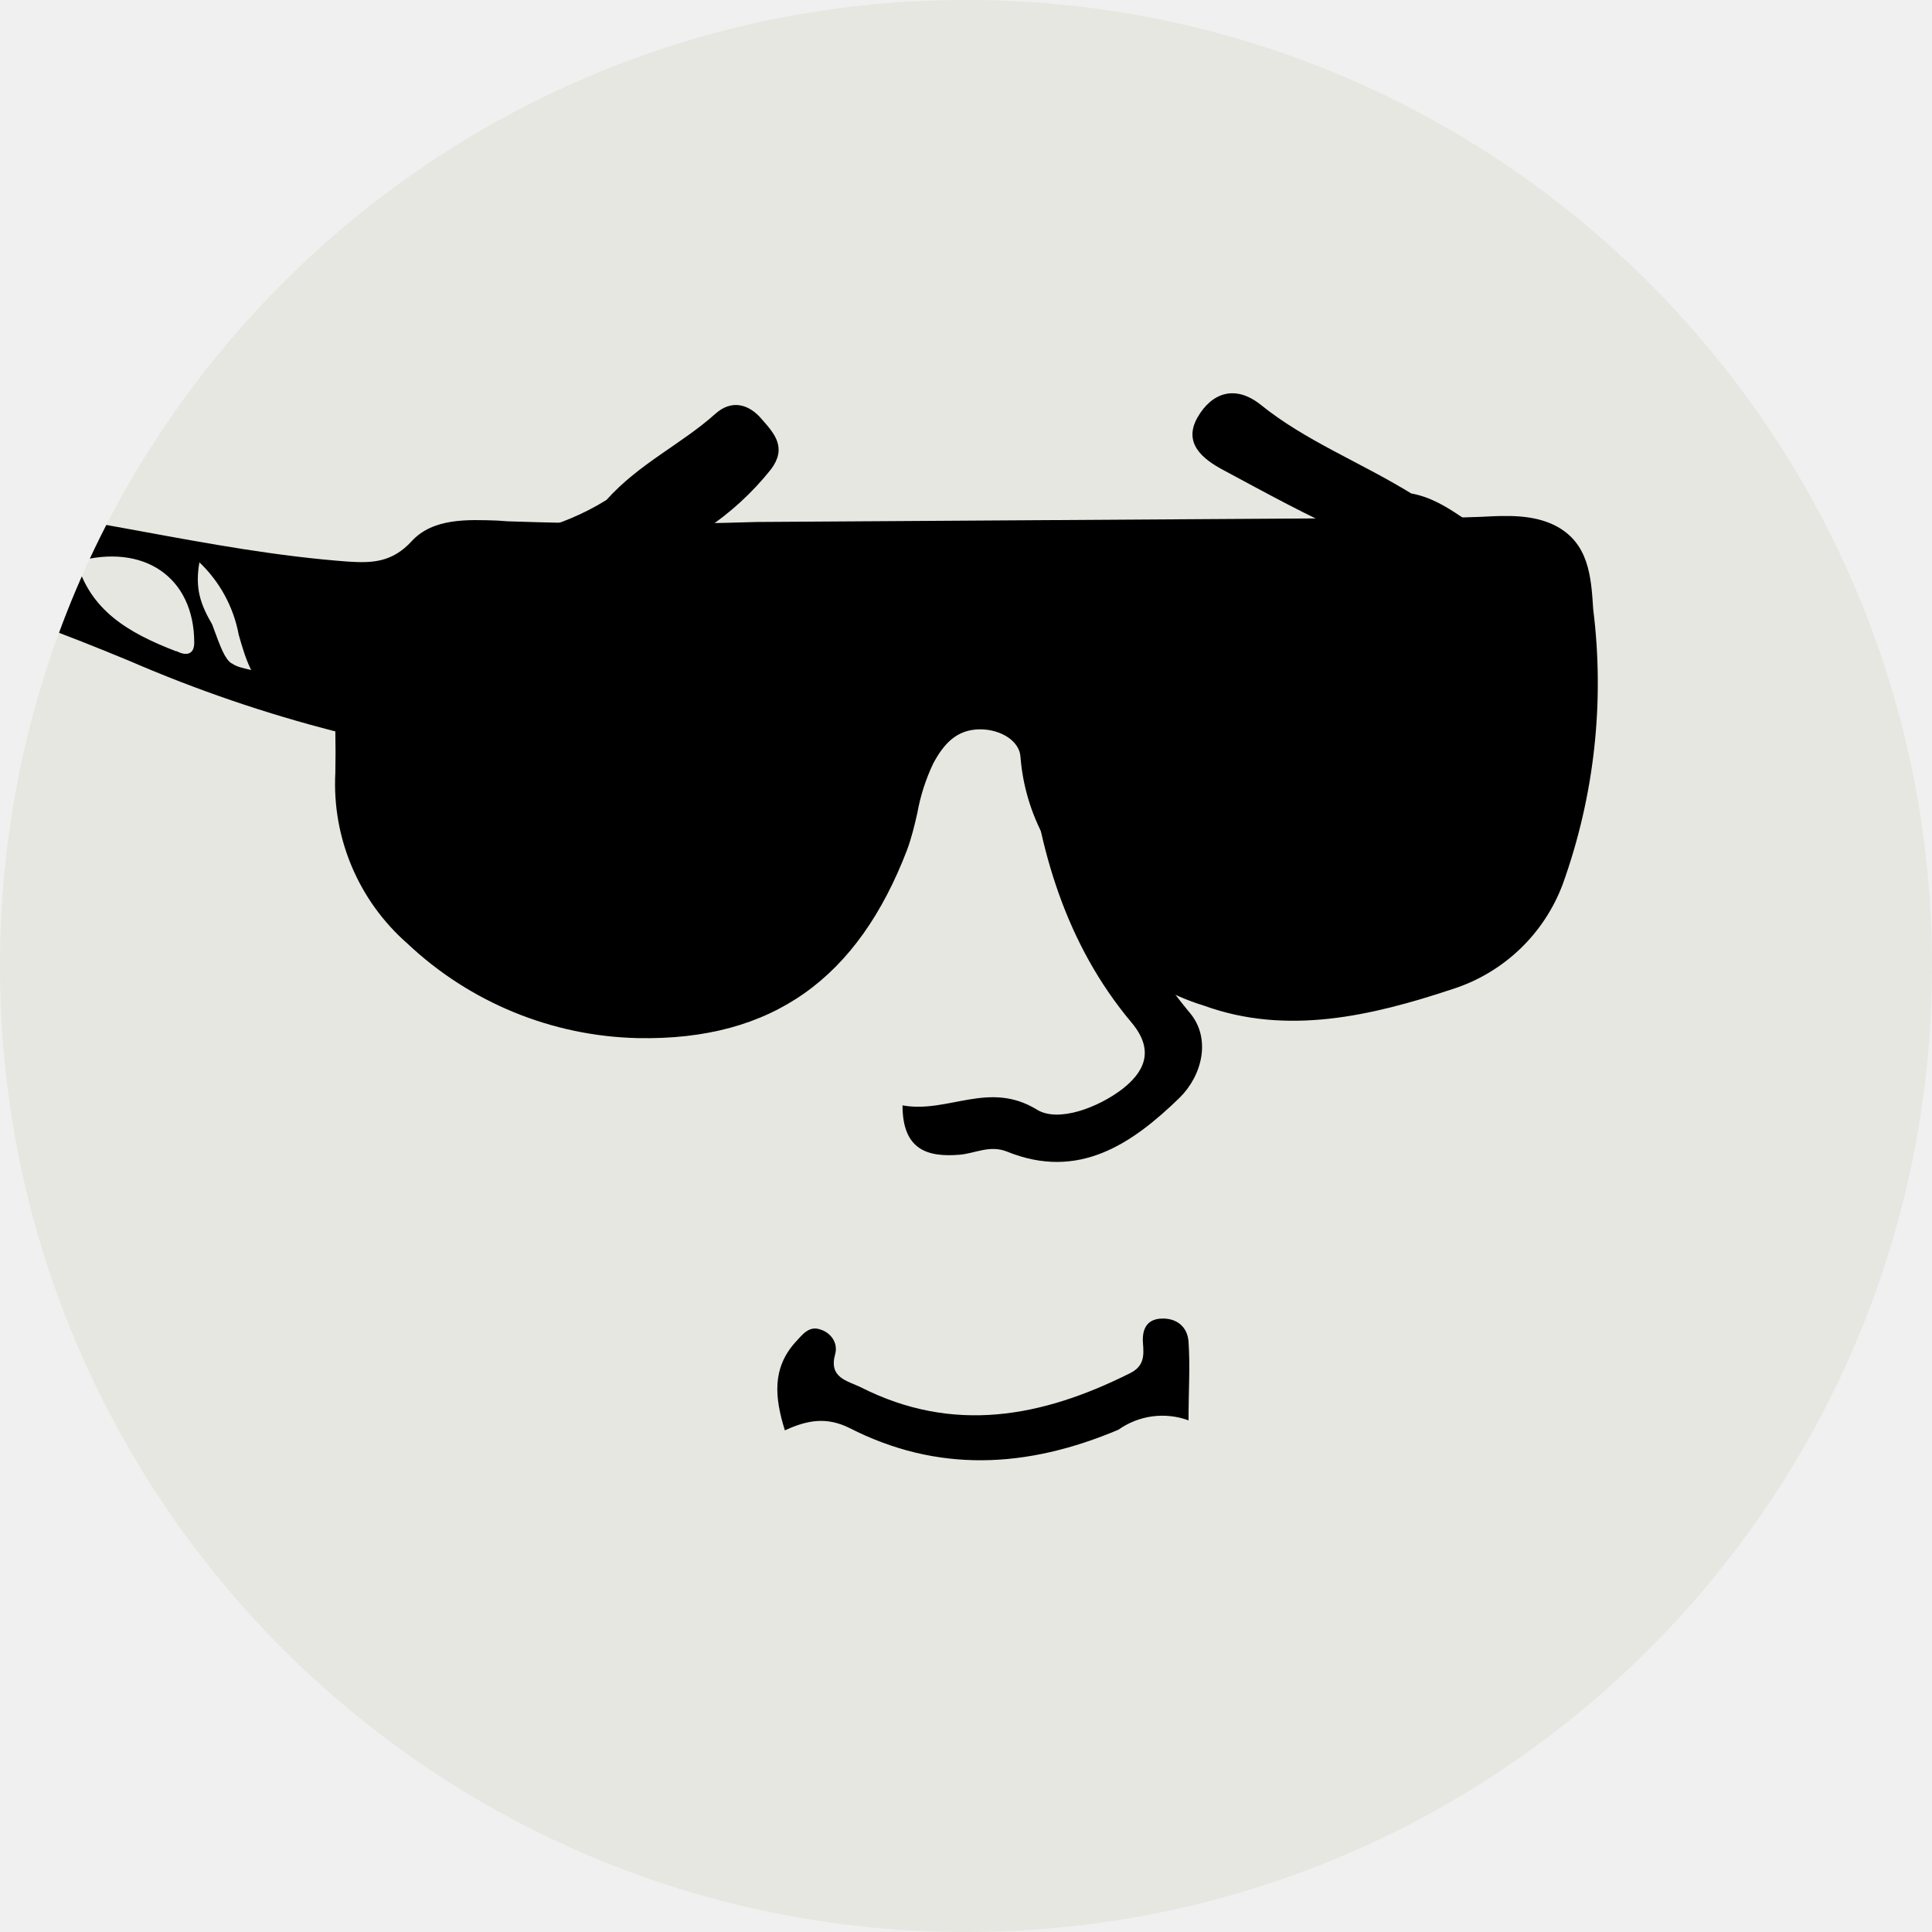
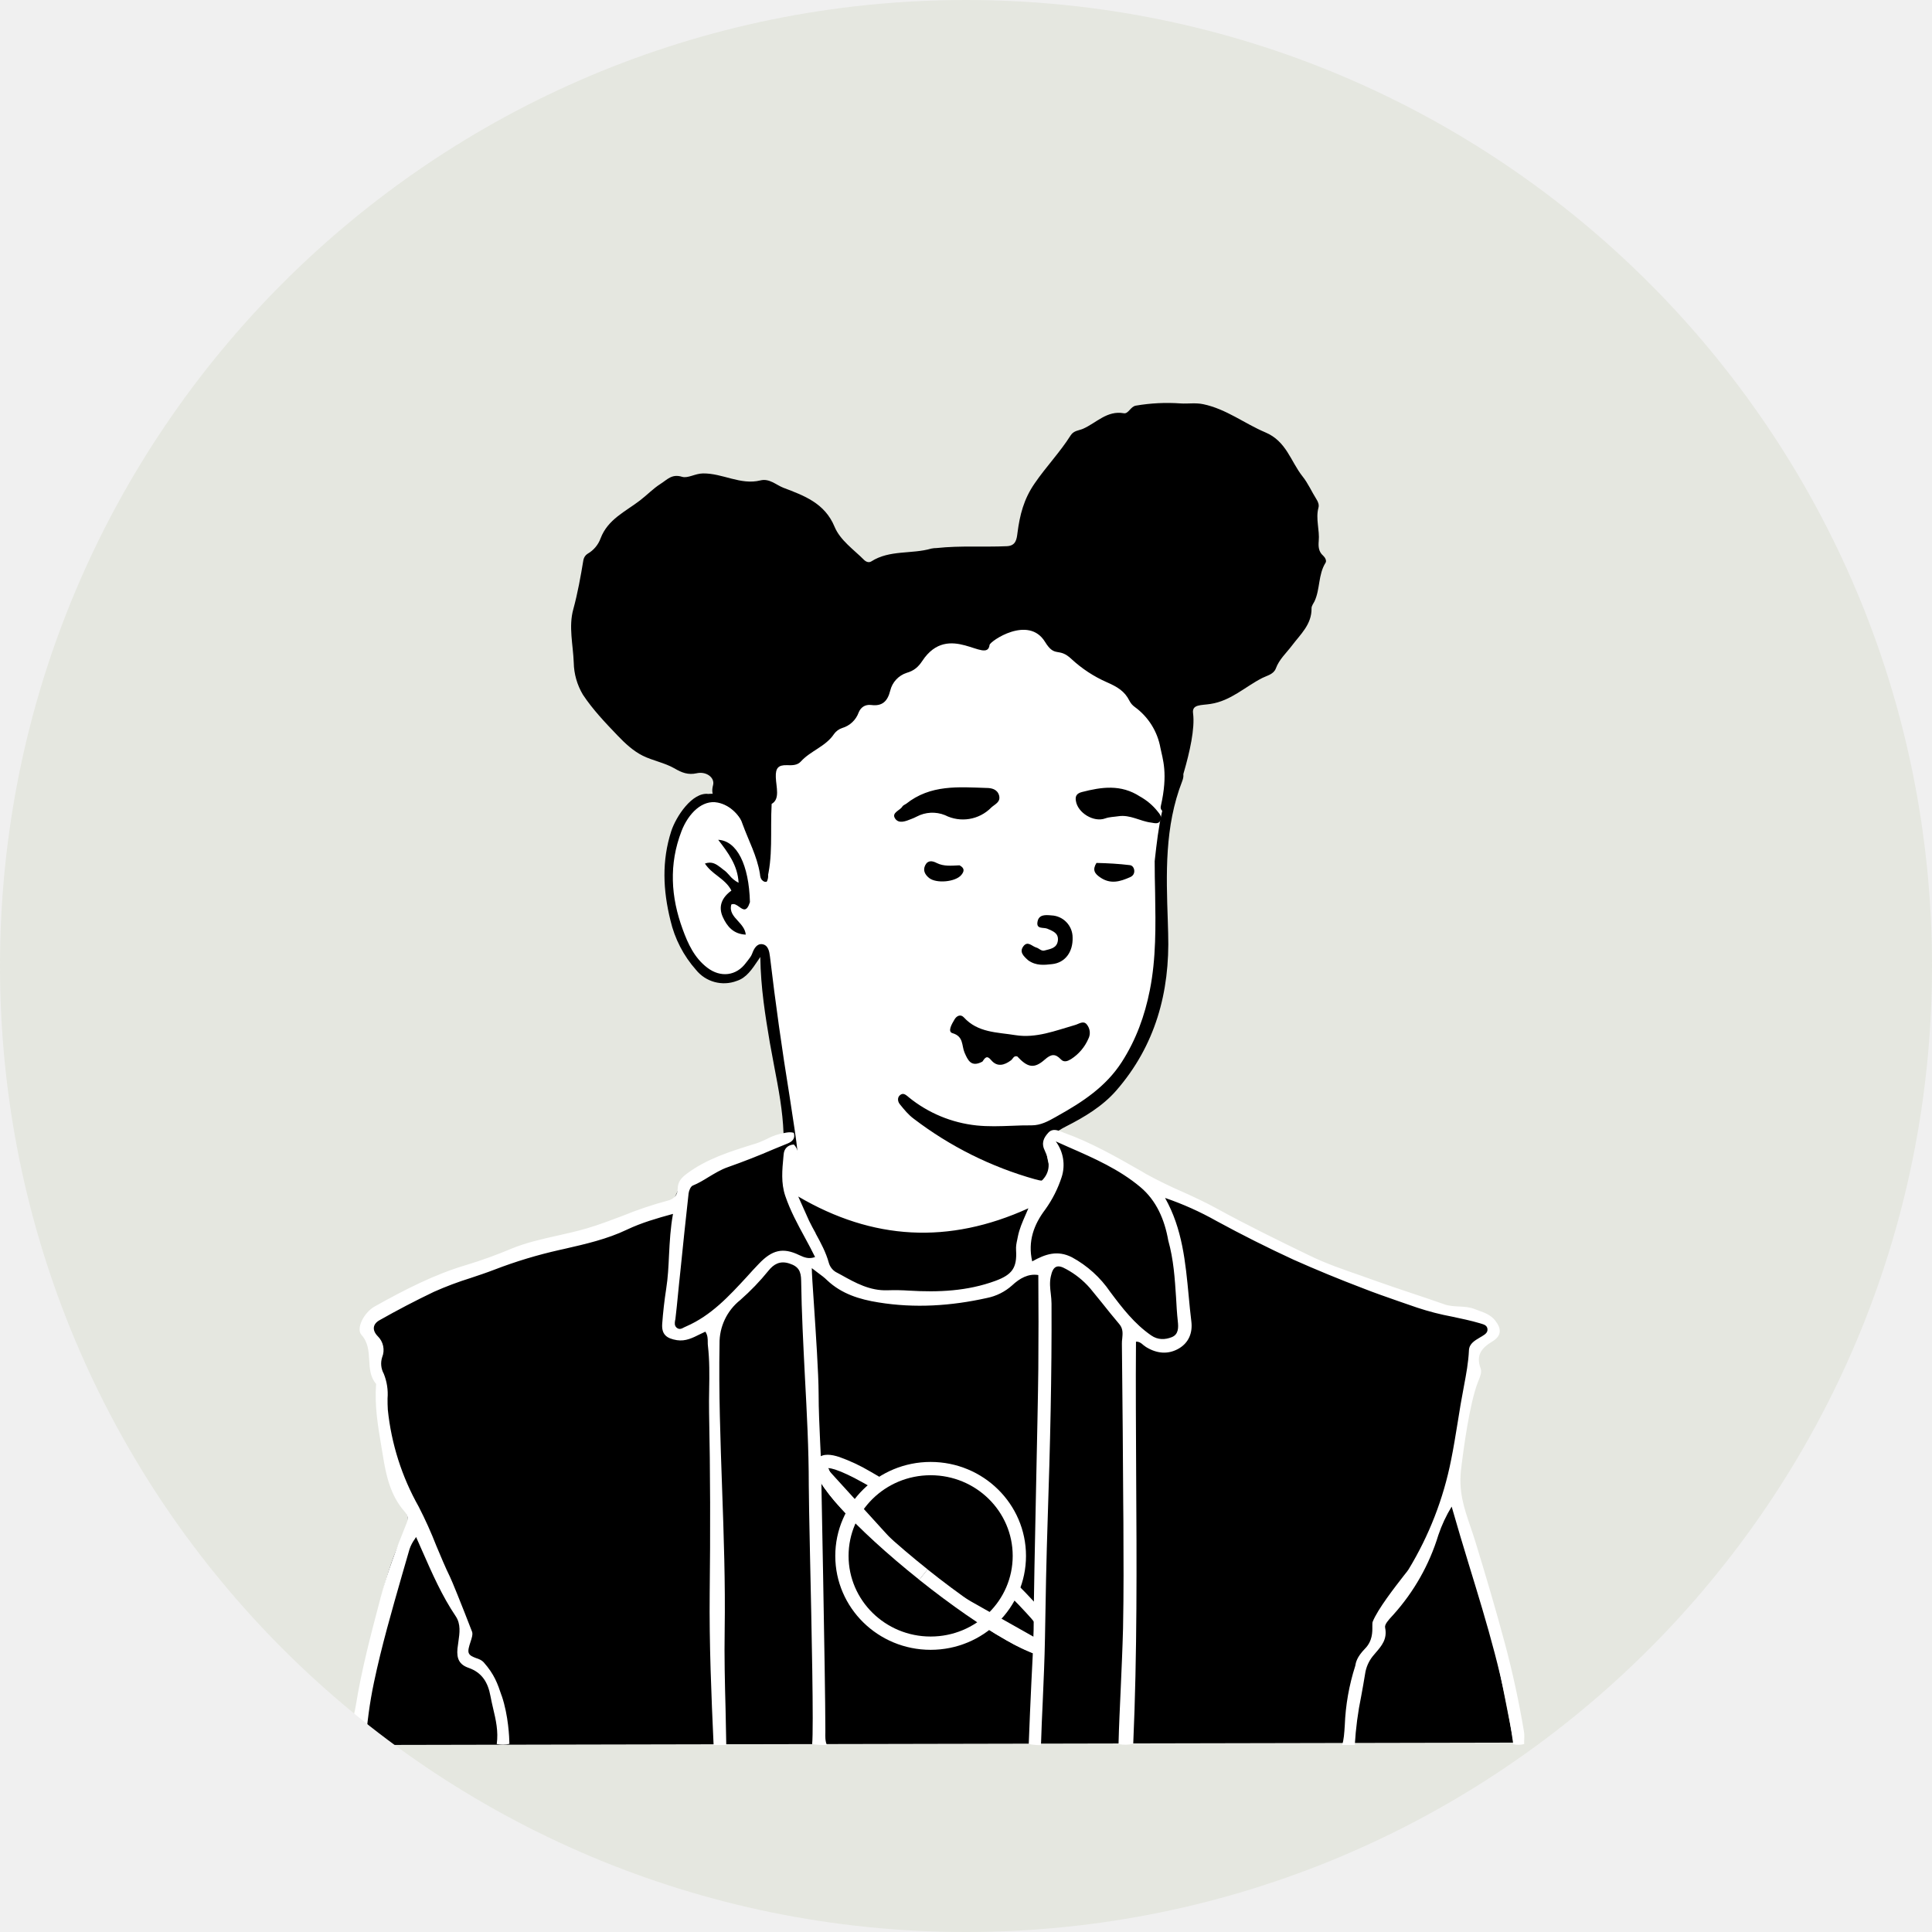
- <svg xmlns="http://www.w3.org/2000/svg" viewBox="0 0 560 560" fill="none" shape-rendering="auto" width="128" height="128">
+ <svg xmlns="http://www.w3.org/2000/svg" viewBox="0 0 1744 1744" fill="none" shape-rendering="auto" width="160" height="160">
  <mask id="viewboxMask">
-     <rect width="560" height="560" rx="280" ry="280" x="0" y="0" fill="#fff" />
+     <rect width="1744" height="1744" rx="872" ry="872" x="0" y="0" fill="#fff" />
  </mask>
  <g mask="url(#viewboxMask)">
-     <rect fill="#E5E7E0" width="560" height="560" x="0" y="0" />
-     <g transform="translate(136 328)">
-       <path d="M188.2 86.4c-26.7 11.3-52.6 12.5-78-.5-6.5-3.2-12-2.4-18.7.7-3-9.6-3.7-18 3-25.5 2-2.1 3.9-5 7.4-3.7 3.1 1 5 4 4.2 7-2 7 3.5 7.8 7.4 9.7 26.8 13.6 52.6 8.7 78.1-4.1 4-2 4-5 3.7-8.6-.3-3.7.8-7 5.3-7.2 4.5-.2 7.6 2.4 7.9 6.7.5 7.1 0 14.3 0 22.8a22 22 0 0 0-20.3 2.7Z" fill="#000" />
-     </g>
-     <g transform="translate(246 125)">
-       <path d="M68.7 106.5c6.5 23.1 15 44 30.2 62.1 6.2 7.4 3.6 18.1-3 24.6-13.8 13.4-29.3 24-50 15.6-5-2-9.2.5-13.7.9-9.5.8-16.6-1.5-16.6-14.3 13.2 2.4 25-7.3 38.9 1.2 6.2 3.9 17.9-.6 24.9-6 5.7-4.5 9.8-10.7 2.5-19.3-19-22.7-27-50.3-30-79.1a60 60 0 0 1 4.6-28.6C58.3 59 61.7 55 67.3 57c5.5 2 4.5 7.3 3 11-5.2 12.4-4 24.9-1.6 38.4Z" fill="#000" />
-     </g>
-     <g transform="translate(-45 137)">
-       <path d="M215.1 76.6c5-12 9-29.4 24.1-22.5 20.7 9.4 13.9 30.7 9.7 47.4-1.6 6.3-14.5 15.9-18.3 14.3-16.3-6.8-19.2-21.7-15.5-39.2ZM442 113.4c-8.6 7.5-17 7.6-22.2-1.5-9-16-8.6-32.8 3.3-47.2 2.5-3 13.8-3.6 16.3-1 14 15 14.6 31.8 2.6 49.7Z" fill="#000" />
-     </g>
-     <g transform="translate(-45 137)">
-       <g fill="#000">
-         <path fill-rule="evenodd" clip-rule="evenodd" d="m264.3 14.3 78.4-.5 125.6-.8 6.2-.2c7.2-.4 14.6-.7 21 2.4 10.1 5 10.7 15 11.3 24.4a172.3 172.3 0 0 1-8.8 79.6 50.5 50.5 0 0 1-32 30.5c-23.5 7.8-48 13.5-72 4.8a65.7 65.7 0 0 1-42.1-39c-1.2-3.2-2.7-6.4-4.1-9.5a58.9 58.9 0 0 1-7-23.5c-.2-4.7-5.7-8.1-11.7-8.1-7 0-10.7 4.5-13.6 9.9a56.8 56.8 0 0 0-4.6 14.3c-.8 3.6-1.7 7.3-3 10.8-14.2 37-38.8 55.3-78.1 54.5a100.6 100.6 0 0 1-66.7-27.4A61.5 61.5 0 0 1 142.2 87a311.6 311.6 0 0 0 0-12 399 399 0 0 1-59.6-20.4C64.2 47 45.8 39.8 26.6 35c-3.3-.8-5.5-2-6.8-4.9-4-8.3-9.6-15.5-16.6-24.5L.3 2.1l18.9 3.3C32 7.7 43.9 9.8 55.9 11.7c9.8 1.6 19.7 3.4 29.5 5.2 20.1 3.7 40.2 7.4 60.7 8.9 6.6.4 12.5.3 18.2-5.9 6.2-6.8 16.3-6.3 25-6l2.8.2c23.7.8 47.3 1 72.2.2ZM96.1 51.7c2.8 1.5 5.2 1.1 5.2-2.4 0-18.9-14.5-29-34.1-23.5 4 14 14.6 20.5 28.9 26Zm16 3.6c-2-1.5-3-4.2-5.6-11.3-3.5-6-5-10.6-3.7-18a38.7 38.7 0 0 1 11.4 21c1 3.5 2 7 3.6 10.2-2.7-.6-4.4-1-5.7-2Z" />
-         <path d="M287 44.8c-.8-6 3-7.4 7-7.4 19 0 38 0 57.1.5 4.4 0 8.5 2 11.1 5.5-6.9 8.1-53.6 9.4-75.3 1.4Z" />
+     <rect fill="#E5E7E0" width="1744" height="1744" x="0" y="0" />
+     <g transform="translate(174.4 174.4) scale(0.8)">
+       <g transform="translate(531 487)">
+         <path d="M554 727.7c-99.2 297-363.8 388.6-503.7 19.8-19.3-50.7 31-69.5 66.2-91.9 24.1-15.3 36.8-28.5 35.3-42.2-7-64.4-36.9-243.8-36.9-243.8l-3-5.8s.7-1.6-2.2 1.2c-3 3-9.9 34.2-37 34.2-24.5 0-49.2-10.9-61-86.3C7.2 285.6 9.6 214 40 201c12.5-5.3 24-7.2 35.2-.8 11.3 6.4-13-22 112-126C268.4 6.4 396.7-3.5 448.5 8 500.3 19.5 552 44.8 574.9 98.5c27.8 65-25.9 114.3-14 262.5-2.2 53.6.8 171.2-146.6 210.6-28 7.5-19.3 48.4 22.7 58.4 67 21 117 72.3 117 97.9" fill="#fff" />
+         <path fill-rule="evenodd" clip-rule="evenodd" d="m554 266.2.1-1.4c4.1-36.4 8.2-71.7 27.1-103.4 6.5 4.4 5.7 10 3.7 15.2-19.9 51.2-18 104.4-16.2 157.6l.4 14c2.1 66.4-14.5 126.8-58.7 177.5-15.4 17.6-35.8 29.8-56.5 40.3-21.4 11-25.9 20.1-19.2 43.6l.8 2.6c1.4 3.9 2.8 7.9-1 11.8-4.5 4.6-9.5 3.3-14.8 1.8l-.6-.1a406.4 406.4 0 0 1-137-68.3c-6-4.4-10.8-10.3-15.5-16.1l-.3-.4c-2.5-3-3-7.8.5-10.4 3.3-2.5 5.8-.5 8.7 1.8l1 .9a145.5 145.5 0 0 0 76.3 31.7c13.4 1.4 26.6.9 40 .4 7.4-.3 14.8-.6 22.3-.5 10.2 0 18.7-4.7 26.7-9.2l2.8-1.6c27.8-15.5 54.3-32.8 72.2-60.7 16.1-25 25.9-52.2 31.6-80.9 7.2-36.1 6.6-72.7 6-109.8-.3-12-.5-24.2-.5-36.4ZM50.6 190.8c21.9-1.7 34 11.2 44.3 26.3a140.4 140.4 0 0 1 22.4 61.5c.5 3.7 1 7.6-1.2 11.3-4.5.6-4.9-3-5-5.6-.5-20.7-9.7-38.7-18.9-56.1-6.6-12.5-16.2-24.6-31.4-27.6-17.2-3.5-33 12-40.8 32.2-14.5 37.6-12 74.6 1.4 111 5.8 15.9 13.1 32.1 27.8 43.2 14.8 11.3 32.7 9.3 43.6-5.7l2-2.5c2-2.6 4-5.1 5-8 2.1-5.8 5.4-11.2 11.3-10.4 6.8 1 8 8.3 8.7 14a3661 3661 0 0 0 22 156.7l5.9 38.8c2.6 17.1 5.6 41.7 3.6 52.1a28 28 0 0 0-.3 2.2c-.4 2.8-.6 5-4.2 5.5-4.9.8-7-2-7.7-6.4-2.3-17-3-23.6-4-49.6-.9-25.2-5.6-50-10.4-74.9l-5-27c-5.2-30.8-10.3-62-10.8-97l-2 3c-7.6 11.3-13.7 20.5-24.5 24a40.5 40.5 0 0 1-46.1-12.5 127.8 127.8 0 0 1-28.8-55.8c-8.4-34-9.9-67.1.9-100.6 5.2-16.1 23.7-44.7 42.2-42Zm34.6 127.5c4.4 3.2 8.4 6 12-5.4-1.1-42.2-14.7-69.2-35.8-70.3 11.2 14.6 22 28.8 23 48.5a32.3 32.3 0 0 1-10.7-8.8c-2-2.2-4-4.4-6.5-6l-3-2.4c-4.8-3.6-9.7-7.4-17.8-4.5 3.8 5.8 9 10 14.3 14 6 4.7 12 9.3 15.6 16.5-10.6 7.7-15.2 17.7-9.7 29.9 4.8 10.5 11.9 19.2 25.9 19.8-.6-6.3-4.7-10.9-8.8-15.4-5-5.4-9.7-10.6-7.5-18.6 3.2-1.5 6.2.7 9 2.7Z" fill="#000" />
      </g>
-     </g>
-     <g transform="translate(119 114)">
-       <path d="M56.8 30.9c9.5-10.6 21.8-16.2 31.6-25C93 1.8 98 3 101.8 7.5c3.8 4.3 7.3 8.3 2.7 14.5a83 83 0 0 1-42.7 28.3C47.4 55 32 56.5 17 59.3c-4.5.9-10.2 3.3-11.5-3.6-1.2-6.6 3.2-10 9.5-11.2 14.2-2.8 28.4-5.2 41.8-13.6ZM289.9 29c11.3 2 18 11 27.8 14.2 3.8 1.2 8.4 4.7 6.6 9.5-2.1 5.8-8 4.3-12.2 3a450.2 450.2 0 0 1-39.2-14.5c-12.8-5.6-25.1-12.4-37.4-19-6-3.2-11.6-7.8-7.4-15.2 4.2-7.3 11-9.5 18.3-3.7C259.4 13.8 275 19.8 290 29Z" fill="#000" />
+       <g transform="translate(178 1057)">
+         <path d="M1312 691.3 3 694s25.8-189 56.2-235.7c16.3-25-10.6-45-16.4-70.3-5.8-25.2-11.8-57.9-10.5-67.4 1.2-9.5-1.4-29.3-4.3-43.3-3-14-.2-28.3-7-40.5-7-12.1-8-25 0-30.7 8-5.8 341.2-123.5 341.2-123.5L372.5 61s47-34.8 72.2-40.7c25.2-5.9 47.1-9.7 47.1-9.7s-5.2 24.3-1.4 36.6c4 12.4 93 68.9 154.7 63.8 72-6 139.4-45.2 144.8-60.7 5.4-15.6-3.3-19-6.6-31.8C779.9 5.7 788 1 802.6 9c14.5 8 211.3 110.9 254 130.4 42.6 19.6 202.6 69.4 202.6 69.4s30.2 8.8 26.7 17.2c-7.6 17.9-24.1 1-24.1 49.6 0 30-25.3 125.6-25.3 125.6s39.6 123.7 46.2 148.2c6.7 24.5 29.3 142 29.3 142Z" fill="#000" />
+         <mask id="bodyVariant06-a" style="mask-type:luminance" maskUnits="userSpaceOnUse" x="516" y="231" width="267" height="460">
+           <path d="m528 691-12-460h266.5L773 691H528Z" fill="#fff" />
+         </mask>
+         <g mask="url(#bodyVariant06-a)">
+           <g transform="translate(396 278)">
+             <ellipse cx="258.1" cy="202.6" rx="100.1" ry="98.5" stroke="#fff" stroke-width="15" />
+             <path d="M175.5 146.8a428 428 0 0 1-7.7-8.2 186.2 186.2 0 0 1-21.8-27.9c-1.8-3.1-2.9-5.5-3.4-7.2 1.8.1 4.3.6 7.8 1.7 8 2.6 18.8 7.7 32 15.1 3.7 2 7.5 4.3 11.5 6.7 4.2-3.4 8.7-6.6 13.4-9.3-6.1-3.8-12-7.3-17.5-10.4A200.1 200.1 0 0 0 155 91c-4.7-1.5-9.1-2.5-13-2.5-3.8 0-8.7.8-12 5-3.3 4-3 9-2.2 12.7 1 3.8 2.8 8 5.3 12.1a200 200 0 0 0 23.6 30.4c3.4 3.7 7 7.6 11 11.6a98 98 0 0 1 7.8-13.5Zm-33.2-45.2Zm-1.5 2h-.1ZM329.3 271.8c-3.7 3.6-7.6 7-11.9 10.1a519 519 0 0 0 26.4 16 200 200 0 0 0 34.8 16.3c4.6 1.5 9 2.5 13 2.5 3.8 0 8.7-.8 12-5 3.2-4 3-9 2.1-12.7-.9-3.8-2.8-8-5.3-12.1a200 200 0 0 0-23.6-30.4 529 529 0 0 0-23.3-24 97 97 0 0 1-6.3 15c6.9 6.7 13 13.1 18.5 19.1a186.2 186.2 0 0 1 21.8 27.9 35 35 0 0 1 3.4 7.2 35 35 0 0 1-7.8-1.7c-7.9-2.6-18.8-7.7-32-15.1-6.7-3.8-14-8.2-21.8-13.1Zm62 31.8Zm1.5-2Z" fill-rule="evenodd" clip-rule="evenodd" fill="#fff" />
+             <path d="M250 223.7c-72.4-57.7-123.5-114-114.2-125.6Z" fill="#fff" />
+             <path d="M250 223.7c-72.4-57.7-123.5-114-114.2-125.6" stroke="#fff" stroke-width="15" />
+             <path d="M397.7 307.1c-9.3 11.7-75.5-25.7-147.8-83.4Z" fill="#fff" />
+             <path d="M397.7 307.1c-9.3 11.7-75.5-25.7-147.8-83.4" stroke="#fff" stroke-width="15" />
+           </g>
+         </g>
+         <path fill-rule="evenodd" clip-rule="evenodd" d="M409.2 694c-2.6-57.2-5-114.3-4.4-171.6.8-67.8.7-135.8-.7-203.6-.2-8.6 0-17.2.1-25.7.3-16.5.5-33-1.4-49.5-.2-1.4-.2-2.8-.2-4.3 0-3.7 0-7.6-2.7-11.7l-6.3 3c-8 4-16 8.1-25.8 6.6-11.6-1.9-17.4-6.4-16.6-18.3a489 489 0 0 1 4.5-39.6c2-12.6 2.6-25.3 3.2-38.2.8-15.2 1.6-30.7 4.5-46.4-18.3 5-35.6 10-52 17.8-22.4 10.7-46.6 16.2-70.6 21.7l-5.4 1.2c-25 5.6-49.5 13-73.4 22.2-8.8 3.4-17.8 6.4-26.8 9.4a376.2 376.2 0 0 0-41.7 15.7 993.2 993.2 0 0 0-61.3 32c-7.5 4.2-8.7 11.1-2 18a21.7 21.7 0 0 1 5 23.8A23.5 23.5 0 0 0 37 275a61.3 61.3 0 0 1 4.3 28c0 4.3 0 8.6.3 12.7a281 281 0 0 0 34.8 109.3 467.7 467.7 0 0 1 20 44.4c5 11.8 9.8 23.6 15.4 35 2 4 12.6 30 24.9 61.9 1 2.8-.4 7.2-1.9 11.7-1.5 4.6-3 9.3-1.9 12.2 1.2 3 4.6 4.3 8.2 5.7 3.2 1 6.4 2.3 8.6 4.7 12.2 13.8 15.7 24 20.3 37.7l.2.4c7.5 22.1 8.5 47 8.6 54a32.6 32.6 0 0 1-14.3.2c2-14.3-1-27.3-4.1-40.3-1-4.6-2.2-9.2-3-13.9-2.8-15.3-9.5-26.4-24.5-31.7-10.5-3.6-13.8-10.2-12.7-21.8l1-7.5c1.4-9.9 3-20.1-3-29-15.5-23-26.6-48.3-37.9-74l-6.8-15.4-1.4 2.2a42.5 42.5 0 0 0-6 11.5l-8.4 29C46.2 542.2 34.6 582.3 26 623.2c-5 23.5-7.9 47-9.8 70.8H1.7c-3.5-11.5-1-22.5 1.5-33.5a185 185 0 0 0 2.3-11.1C12 609 22.4 569.7 32.8 530.3l.5-2.1c7.7-29.1 18.3-56.8 29.5-84.5 2.3-5.6 1.2-9.2-2.8-13.7-15.2-17.5-20.3-39.6-23.8-61.6l-1.8-10.8c-4-23.5-7.9-47-6-71-6.7-7.8-7.3-17.4-7.8-27-.6-10-1.2-20-8.7-28.3-6.4-7 2.5-25.2 15-32.2 33.2-18.5 66.8-36 103.5-46.8A517 517 0 0 0 181 134c16.9-7 34.5-10.8 52.1-14.8 11.2-2.5 22.3-5 33.2-8.2 13.6-4 26.7-9 40-14a420.5 420.5 0 0 1 51-17.2c7-1.7 11.3-6.1 11.4-13.6.1-7.7 4.2-12.3 10.1-16.7 22.5-16.9 48.7-25 74.8-33.2l3.4-1c4.2-1.4 8.1-3.2 12-5a65 65 0 0 1 20.5-7c3.3-.6 6.5-1.2 10.2 0 2 6.6-2 9.9-6.8 11.9l-15.4 6.3A806.2 806.2 0 0 1 425.2 42c-7.8 2.7-14.7 7-21.6 11.1-5.8 3.6-11.6 7.1-18 9.7-2.3 1-4.2 5.6-4.6 8.7-3.3 29.3-6.3 58.6-9.3 88l-1.4 13.2-1.4 14.1c-.8 8.6-1.7 17-2.7 25.6 0 .8-.2 1.5-.4 2.3-.5 3-1 6.1 1.8 8.5 3 2.4 5.7 1 8.4-.5l2.2-1c28.3-12.3 48.4-34.2 68.5-56 4.5-5 9-10 13.6-14.7 14.7-15.4 26.9-18.9 45.7-9.7 5.7 2.7 10.9 4.6 17.7 2.1-3.6-7.4-7.5-14.6-11.4-21.8-8.4-15.4-16.6-30.6-22.2-47.1-5-14.6-3.5-29.6-2.1-44.4l.3-3c.5-5.6 4.3-10.2 11.4-10.7 5.9 5.8 6 15.3 6 21-.2 25 18.1 33.3 34.7 40.8l.5.3c50.3 22.9 103.7 25 157.4 16.8a149.8 149.8 0 0 0 80.3-37.2c11.4-10.4 10-22.9 4.5-34.3-4.5-9-1.5-14.8 3.7-20.6 4.7-5.2 10.3-3 15.5-1l2.3 1c30.8 11 59 27.2 87.4 43.4l5 3a493 493 0 0 0 41.3 20.2c12.8 5.8 25.6 11.7 38 18.5 34.6 19 70.1 36.4 105.7 53.6 18.5 9 38.1 15.7 57.7 22.5l16.3 5.8c13.9 5 27.9 9.6 41.8 14.3 12 4 24 8 35.8 12.2 5.4 2 11 2.2 16.6 2.5 5.9.3 11.8.6 17.5 2.8l4.5 1.7c7 2.5 13.8 5 18.8 11.2 7.6 9.5 7.3 17.4-3 23.7-12.2 7.3-18.8 15.5-13.4 30.2 1.6 4.4-.3 9-2 13.3l-.5 1.2-.2.5c-10 25-16.8 79.6-18.6 93.4l-.3 2.8c-3.8 27 2.8 46 10.2 67.7a558 558 0 0 1 5.4 16.4c11.8 38.4 23.2 77 33.6 115.8a1073 1073 0 0 1 21.4 99c.6 3.4.4 7 .2 11v3a25.1 25.1 0 0 1-12.3.2c-9.4-69.9-29.7-136.2-50-202.4A3709 3709 0 0 1 1242 425a158 158 0 0 0-15 32.1 238.2 238.2 0 0 1-50.9 90l-1.2 1.3c-4 4.4-8.8 9.5-8 13.1 2.7 13-3.9 20.6-10.8 28.6l-3.2 3.8a41.5 41.5 0 0 0-8.6 20c-1.3 8.2-2.8 16.4-4.3 24.6a383.2 383.2 0 0 0-7.3 55.5h-14.3c2-6.1 2.4-13.2 3-22.2a250.7 250.7 0 0 1 11.8-67c.7-4 1.7-9.9 11-19.5 8.5-8.6 8.4-18.8 8.3-25.2 0-2.4 0-4.2.4-5.2 5.6-14.2 25.4-39.5 35.1-52 3-3.7 5-6.3 5.4-7.1 23.1-38 39.4-79.9 48-123.6 2.8-13.7 5-27.6 7.3-41.6a1160 1160 0 0 1 7.2-41.8c2.5-13.3 5-26.5 5.6-40.2.3-7.4 6.6-11 12.5-14.5l1.3-.8.5-.2.4-.3c3.2-2 6.7-4 6.2-8.3-.5-4-3.9-5-7.3-6l-1.3-.4c-10.2-3-20.7-5.2-31.1-7.4a299.7 299.7 0 0 1-39.6-10.2l-20.3-7c-13.9-4.9-27.7-9.6-41.3-15a1511.4 1511.4 0 0 1-77.9-32.1 1475.9 1475.9 0 0 1-87-43.7 346 346 0 0 0-58-26c19.6 34.7 23.1 72.8 26.7 110.8.9 9.7 1.8 19.3 3 28.8 1.5 12.7-3 23.5-13.6 30-12.3 7.4-25.3 6.2-37.6-1.4l-3-2.2c-2.2-2-4.6-4-8.3-3.8-.4 49.6 0 99.2.2 148.8.6 101.4 1.2 203-3.3 305a41.8 41.8 0 0 1-16.6.3c.5-20.4 1.5-40.6 2.4-60.7 1-23.4 2.1-46.7 2.7-70 .8-39.9.6-79.7.4-119.6l-.2-22.4c-.2-53-.8-106.1-1.3-159.2l-.2-19.9c0-2 .1-4 .4-5.9.5-5.5 1.1-11-3.3-16.2-6.8-8-13.3-16.1-19.8-24.3L834 178.6a96 96 0 0 0-27-21.6c-10.4-6-14.9-3-17.3 8.3-1.5 6.7-.8 13.2 0 19.7.4 3.7.8 7.4.8 11 .4 80.8-1.6 161.5-4.3 242.2-1.5 45-2.4 90.3-3.1 135.4-.4 23.7-1.5 47.4-2.5 71-.8 16.5-1.5 33-2 49.6-4 0-9.9-.5-13.8-1.3.8-23.1 2-48.1 3-70.2a1987 1987 0 0 0 2.5-58.5c.1-34.5 1.5-99.8 2.8-162.4 1.1-52.7 2.2-103.4 2.5-132.4a6422.8 6422.8 0 0 0 0-105.7c-11.4-1.8-21 3.7-29.6 11.7a60 60 0 0 1-28.4 14.2c-40.4 9-81.3 11.7-122.4 5-21.3-3.4-41.6-9.6-57.9-25-3-3-6.5-5.6-10.6-8.6a374 374 0 0 1-6.7-5.1c0 4.7 1 20.7 2.4 40.7 2.2 33.3 5.2 77.9 5.3 100.7 0 18.2.9 36.4 1.7 54.6l.9 19c0 2.4 5 251 5 305.2v3.5c-.1 4.8-.3 9.7 1.7 14.4-5.6.1-11-.2-16.6-1 1.8-17.9-.6-131.4-2.4-212.6-.8-37.8-1.4-68.6-1.4-79.5 0-41-2.2-82.1-4.4-123.1-1.8-35.9-3.7-71.7-4.2-107.6-.1-10.7-2.9-16.2-13.3-19.5-10.6-3.5-17.7.8-23.5 8-9.7 12-20.3 23-31.9 33.2a61.8 61.8 0 0 0-23.4 49.5c-1 54.5 1 108.8 2.9 163.2 1.9 53.2 3.7 106.4 2.9 159.6-.5 29.7.2 59.5 1 89.2l.8 40.6h-14.3Zm513-569.4c-4.1-23.4-13.4-45-31.4-60.1-23.8-20-52.1-32.5-80.7-45l-14.8-6.6a44.6 44.6 0 0 1 6.6 40.4 133 133 0 0 1-18.5 36.5c-12.7 16.8-19.9 35.7-14.7 58.5 14.7-8.2 28.4-13 44.9-4.6a123.6 123.6 0 0 1 43.1 39c13.6 18.2 27.3 36 46.2 49.1 7.6 5.3 15.7 5 23.3 2 7.7-3.1 7.6-10.8 6.8-17.9-1-9-1.5-18.1-2-27.3-1.4-21-2.7-42.2-8.8-64Zm-397.8-8c-2.6-4.6-5.1-9.3-7.5-14.2a24155 24155 0 0 0-12.2-27.3c84 49.3 169.7 54.2 259.7 13.3l-3.2 7.4c-3.6 8.2-7 16-8.7 24.6l-.6 3c-.9 4-1.7 8-1.4 12.2 1.2 20-4.4 27.7-23.4 34.7-31.6 11.6-64.2 13-97.3 11a243 243 0 0 0-24.4-.4c-19.7.7-35.9-8.2-52-17.2l-6.5-3.5a17.8 17.8 0 0 1-7.6-10c-3.3-12-9.1-22.8-15-33.5Z" fill="#fff" />
+       </g>
+       <g transform="translate(266 207)">
+         <path d="M572.8 193.4c27-2.9 53.2-.9 79.4-2.1 10.2-.5 11-8 11.9-15.1 2.6-20 7-37.9 19.4-55.8 12.8-18.7 28.5-35 40.5-54 3.6-5.7 9.3-5.5 14.1-7.6 15-6.6 27-20.9 46-17.5 5.2.9 7.5-7.6 13.6-8.6a211 211 0 0 1 50.3-2.5c8.4.6 16.8-1 25.8.9 26 5.5 46.4 21.8 69.8 31.7 24 10 28.7 32.8 42.1 49.7 6.2 7.7 10.3 17.2 15.6 25.6 2 3.1 3.3 6.5 2.4 9.7-3.4 12.7 1.5 25.2.3 37.8-.5 6-.2 11.9 5 16.4 2.2 2 4.2 5.7 2.7 8-8.4 13.4-6 29.6-12.4 43.4-1.3 2.6-3.5 5.4-3.4 8 .3 18.3-12.7 29.5-22.3 42.3-6.3 8.3-14.3 15.4-18 25.6-2.6 6.7-10 8-15.3 10.7-19.4 9.9-35.4 25.8-58.4 29.3-10.6 1.7-21.1.2-19.7 10.5 4.6 34.1-24.5 108.6-24.5 108.7-3.5 5.8-13.4 2.8-11.9-3.8 8.5-37.2 2-53.4-.4-65.7a72.9 72.9 0 0 0-29-46.3 19.5 19.5 0 0 1-6-7c-5.4-10.9-13.7-15.7-25.5-20.9-14.6-6.4-28-15.2-39.7-26-14.9-14.2-18.6-.9-30-19.5-18.7-30.6-62-.8-62.6 3.4-2.8 22.7-46-27.4-76 18.2-4.5 6.8-9.4 11-17.5 13.3a28 28 0 0 0-18.6 20.1c-3 12.2-9.2 17.8-21.4 16.2-7.3-.9-12 3-14.2 8.4a28.2 28.2 0 0 1-18.7 17.6 18.5 18.5 0 0 0-9.1 6.7c-9.4 14.2-26.5 18.9-37.5 31.1-3.9 4.4-10 4.3-15.6 4.1-9.8-.3-13 3.2-12.6 13.7.4 11.2 5 24.5-4.7 30-1.7 31.2 1.9 59.8-5.9 88-6.8-.5-6.9-6-7.4-9.5-3.2-19.7-12.8-37.2-19.5-55.7a35.5 35.5 0 0 0-19.8-22c-9.6-3.9-17-9-13.5-22 2.2-8.5-7.7-15.8-18.4-13.4-9.7 2.2-17-.7-25-5.4-11.3-6.5-24.5-8.7-36-14.4-10.5-5.2-19.9-13.9-28.2-22.6-14-14.6-28.2-29.5-39.3-46.3a73.2 73.2 0 0 1-10.3-36.1c-.7-20-6-40.5-.5-60.3 5-18.3 8.3-36.9 11.4-55.6.6-2.9 2.3-5.5 4.8-7a33 33 0 0 0 14.6-17.4c8.2-21.5 28-30.1 44.4-42.7 7.9-6 14.6-13.2 23.2-18.7 7.9-5 12.7-11.5 24.3-8 6.6 2 14.7-3.7 23.6-3.8 22.2-.3 42.3 13.4 64.7 7.9 10.3-2.6 17.8 5.1 26.1 8.3 23.2 8.8 46.7 17.3 57.7 44 6.4 15.3 21.4 25.5 33.2 37.3 2.3 2.3 5.5 3.5 8.2 1.8 20.8-13.3 45.5-8 67.8-14.5 2-.4 3.9-.6 5.9-.6Z" fill="#000" />
+       </g>
+       <g transform="translate(791 871)">
+         <path d="M99.3 109c-12.6 6.6-16.2-1.7-20-10.4-3.3-7.8-.8-18.1-13.5-21.8-6-1.7-.7-10.5 2.2-15.4 2.4-4.2 6.9-6.4 10.6-2.4 15.8 17.4 37.8 16.7 58 20C160 82.8 182 73.9 204 67.6c4.4-1.2 9.2-5.2 13-1 4 4.6 4.9 11.2 2 16.7a51.8 51.8 0 0 1-19.5 22.8c-4 2.4-8 4-11.6.1-6.4-6.7-11.1-5.7-18 .4-12 10.6-19.3 9.1-31.1-3.6-4-1.1-4.8 2.7-7 4.4-7.6 5.7-15.7 7.9-22.5-.3-4.8-5.7-6.7-2.7-9.9 1.9Z" fill="#000" />
+       </g>
+       <g transform="translate(653 805)" />
+       <g transform="translate(901 668)">
+         <path d="M41.2 197.6c-5.4-4.8-10.2-9.4-5.5-15.8 5-6.7 9.8.1 14.7 1.4 3.2.9 5.6 4.4 9.3 3.3 6.5-1.8 14-2.5 15-11.4.8-8.5-6-10.5-11.7-13.1-4.4-2-13 1-11.3-8 1.5-8.3 9.1-7.7 15.6-7.1a25 25 0 0 1 24 25c.5 16.2-8.4 28.5-23.3 30-8.7 1-18 2-26.8-4.3Z" fill="#000" />
+       </g>
+       <g transform="translate(610 680)">
+         <path d="M409.2 75.7c13.1.3 25.4 1 37.7 2.5 3 .3 4.9 3.3 5 6.6 0 3.4-1.8 5.7-4.8 7-11.1 4.9-22 8.3-33.7.2-6.5-4.4-8.9-8.6-4.2-16.3ZM254.7 78.4c6.2 3.3 5.2 7 2.1 10.8-6.5 8-28.2 10-36.4 3.5-4.7-3.8-7.3-8.6-4.4-14.4 3-6 8.2-5 13-2.5 8 4 16.4 3 25.7 2.6Z" fill="#000" />
+       </g>
+       <g transform="translate(610 680)" />
+       <g transform="translate(774 657)">
+         <path d="M30.3 32.1C58 10 89.8 13.1 121 14.1c5.7 0 12.2 1.3 14.3 8.3 2.1 7.7-4.6 9.9-8.8 13.8a44.7 44.7 0 0 1-52.2 8.6 37.9 37.9 0 0 0-31.9 1.6c-2 1-3.8 1.9-5.8 2.6-6.3 2.5-14.3 6-18.6-.4-4.4-6.7 5.6-9 8.3-13.7.6-1 2-1.6 3.9-2.8ZM294.4 23.8c7.7 4.3 14.5 10 20 17 2.5 3 5 6.3 3 10.2-2.4 4.3-6.7 2.7-10.4 2.2-12.5-1.5-23.7-9.2-37-7.2-5 .8-9.9.7-15 2.5-13 4.7-31-6.4-33-19.8-1-5.4 1-8.5 6.8-10 22.2-5.7 44-9 65.6 5.1Z" fill="#000" />
+       </g>
+       <g transform="translate(0 559)" />
    </g>
  </g>
</svg>
